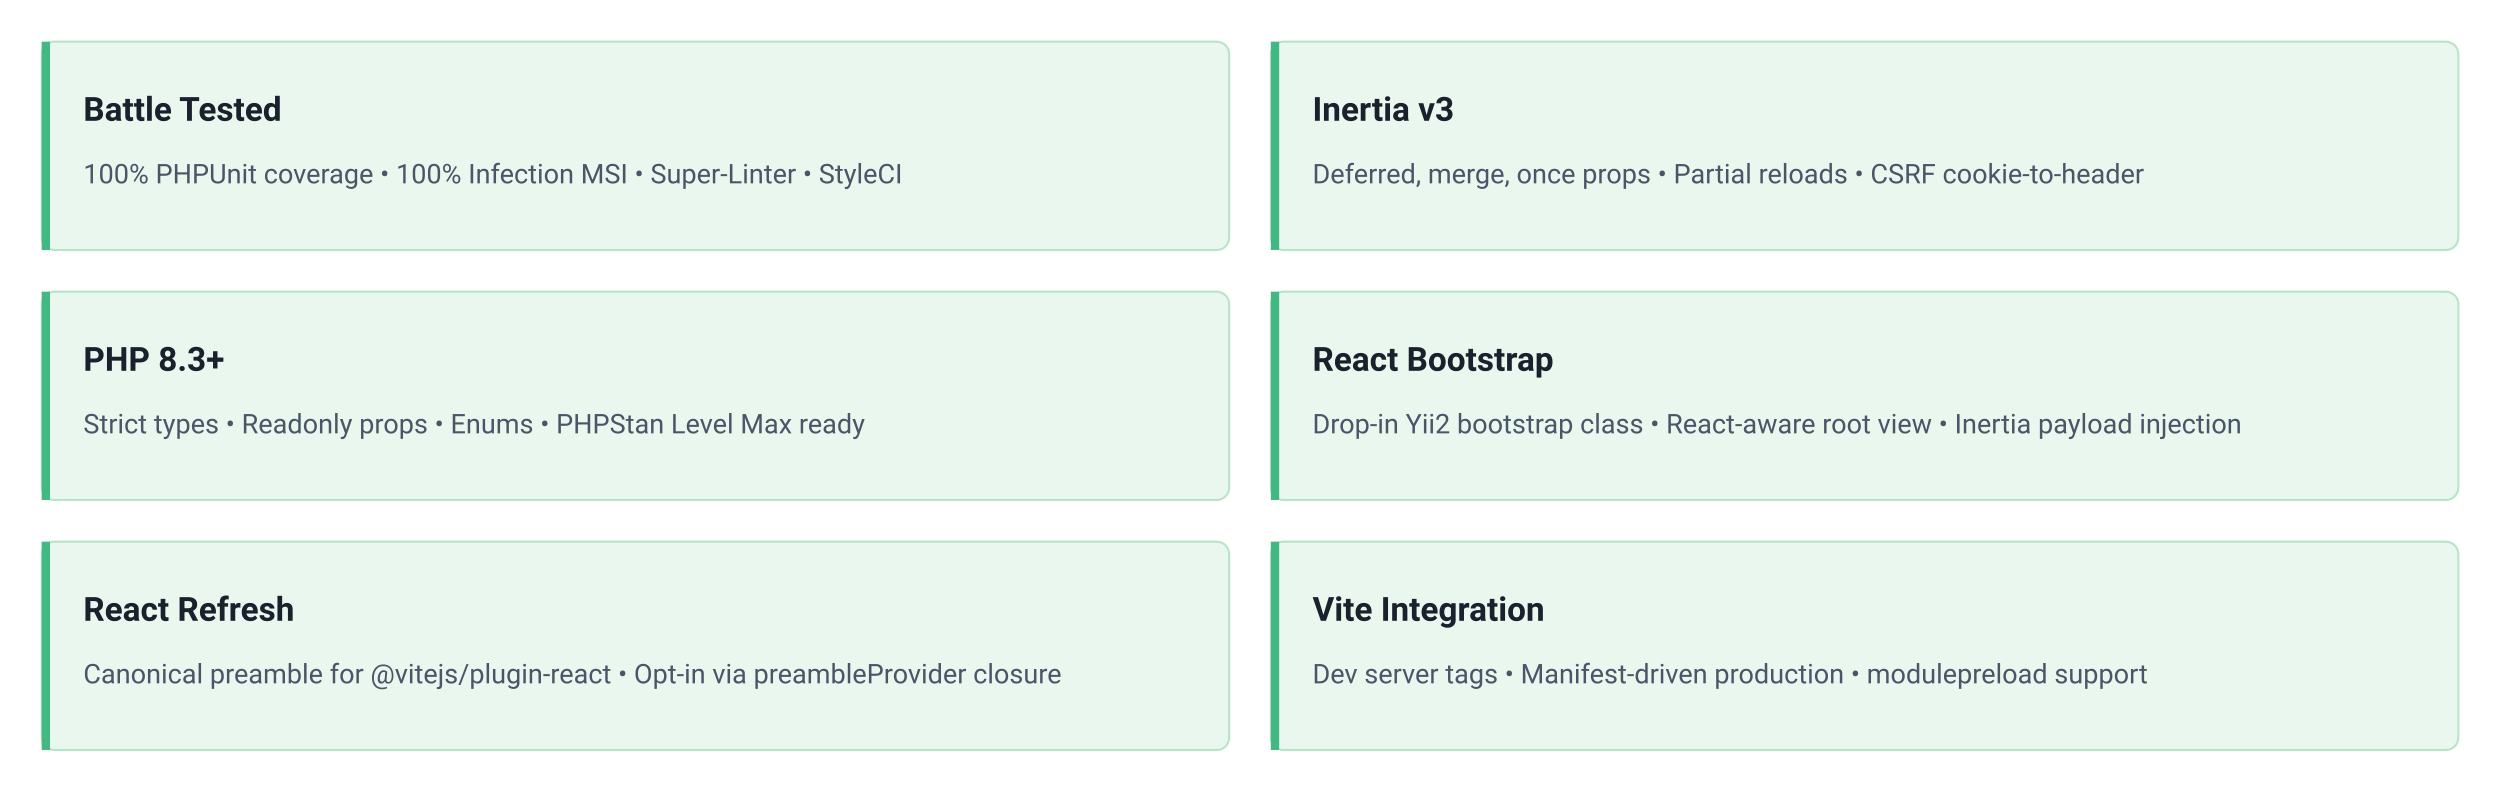
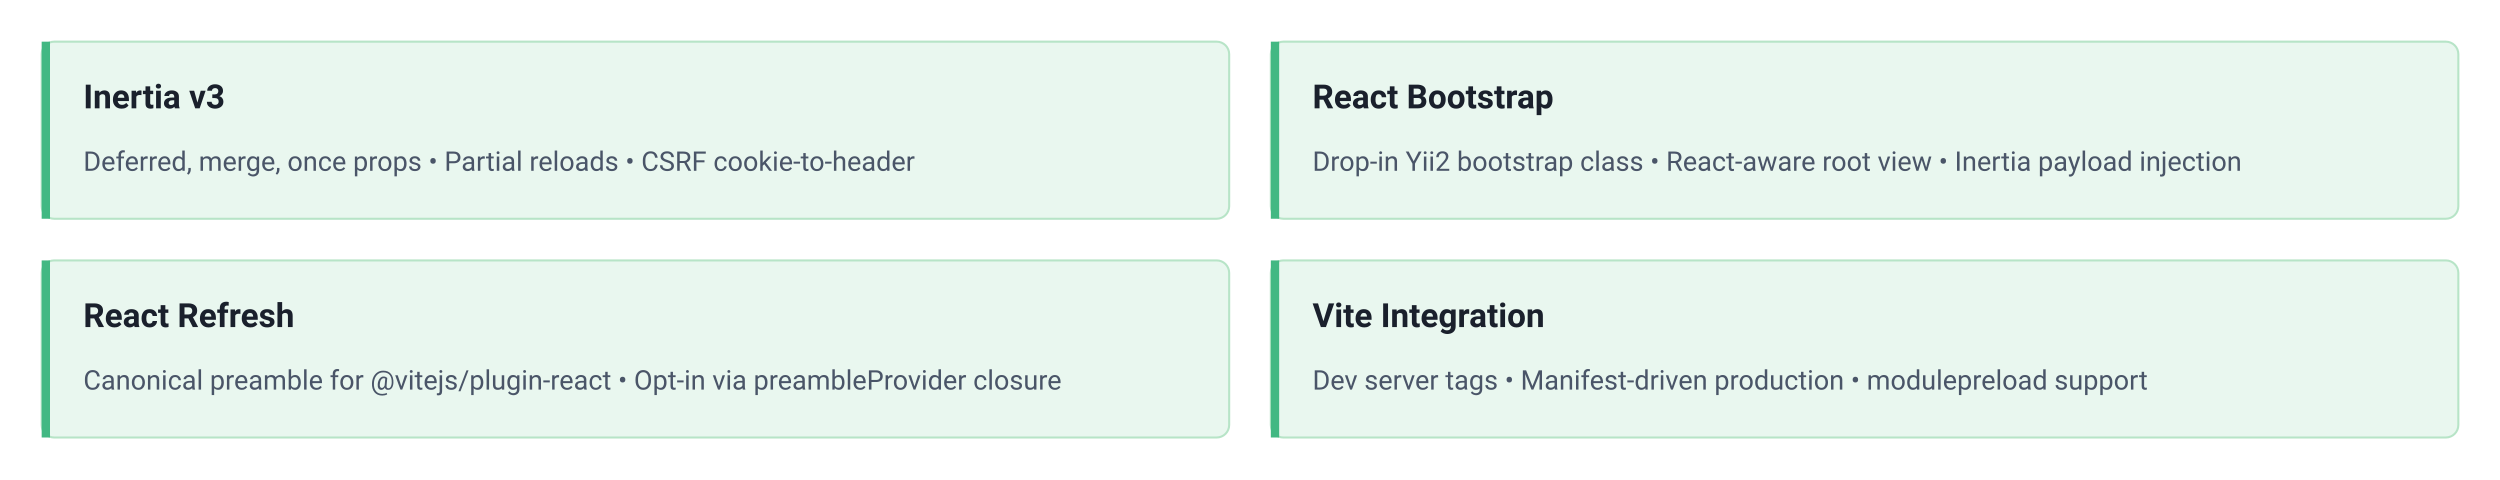
- <svg xmlns="http://www.w3.org/2000/svg" viewBox="0 0 1200 380" width="100%" height="380">
+ <svg xmlns="http://www.w3.org/2000/svg" viewBox="0 0 1200 230" width="100%" height="230">
  <style>
        text { font-family: -apple-system, BlinkMacSystemFont, "Segoe UI", Roboto, Helvetica, Arial, sans-serif; }
        .box-bg { fill: #e9f7ef; stroke: #b7e4c7; stroke-width: 1; }
        .title { font-weight: 700; font-size: 16px; fill: #1a202c; }
        .content { font-size: 13px; fill: #4a5568; }
    </style>
  <g>
-     <rect class="box-bg" x="20" y="20" width="570" height="100" rx="6" />
-     <rect x="20" y="20" width="4" height="100" fill="#42b883" />
-     <text class="title" x="40" y="58">Battle Tested</text>
-     <text class="content" x="40" y="88">100% PHPUnit coverage • 100% Infection MSI • Super-Linter • StyleCI</text>
+     <rect class="box-bg" x="20" y="20" width="570" height="85" rx="6" />
+     <rect x="20" y="20" width="4" height="85" fill="#42b883" />
+     <text class="title" x="40" y="52">Inertia v3</text>
+     <text class="content" x="40" y="82">Deferred, merge, once props • Partial reloads • CSRF cookie-to-header</text>
  </g>
  <g>
-     <rect class="box-bg" x="610" y="20" width="570" height="100" rx="6" />
-     <rect x="610" y="20" width="4" height="100" fill="#42b883" />
-     <text class="title" x="630" y="58">Inertia v3</text>
-     <text class="content" x="630" y="88">Deferred, merge, once props • Partial reloads • CSRF cookie-to-header</text>
+     <rect class="box-bg" x="610" y="20" width="570" height="85" rx="6" />
+     <rect x="610" y="20" width="4" height="85" fill="#42b883" />
+     <text class="title" x="630" y="52">React Bootstrap</text>
+     <text class="content" x="630" y="82">Drop-in Yii2 bootstrap class • React-aware root view • Inertia payload injection</text>
  </g>
  <g>
-     <rect class="box-bg" x="20" y="140" width="570" height="100" rx="6" />
-     <rect x="20" y="140" width="4" height="100" fill="#42b883" />
-     <text class="title" x="40" y="178">PHP 8.3+</text>
-     <text class="content" x="40" y="208">Strict types • Readonly props • Enums • PHPStan Level Max ready</text>
+     <rect class="box-bg" x="20" y="125" width="570" height="85" rx="6" />
+     <rect x="20" y="125" width="4" height="85" fill="#42b883" />
+     <text class="title" x="40" y="157">React Refresh</text>
+     <text class="content" x="40" y="187">Canonical preamble for @vitejs/plugin-react • Opt-in via preambleProvider closure</text>
  </g>
  <g>
-     <rect class="box-bg" x="610" y="140" width="570" height="100" rx="6" />
-     <rect x="610" y="140" width="4" height="100" fill="#42b883" />
-     <text class="title" x="630" y="178">React Bootstrap</text>
-     <text class="content" x="630" y="208">Drop-in Yii2 bootstrap class • React-aware root view • Inertia payload injection</text>
-   </g>
-   <g>
-     <rect class="box-bg" x="20" y="260" width="570" height="100" rx="6" />
-     <rect x="20" y="260" width="4" height="100" fill="#42b883" />
-     <text class="title" x="40" y="298">React Refresh</text>
-     <text class="content" x="40" y="328">Canonical preamble for @vitejs/plugin-react • Opt-in via preambleProvider closure</text>
-   </g>
-   <g>
-     <rect class="box-bg" x="610" y="260" width="570" height="100" rx="6" />
-     <rect x="610" y="260" width="4" height="100" fill="#42b883" />
-     <text class="title" x="630" y="298">Vite Integration</text>
-     <text class="content" x="630" y="328">Dev server tags • Manifest-driven production • modulepreload support</text>
+     <rect class="box-bg" x="610" y="125" width="570" height="85" rx="6" />
+     <rect x="610" y="125" width="4" height="85" fill="#42b883" />
+     <text class="title" x="630" y="157">Vite Integration</text>
+     <text class="content" x="630" y="187">Dev server tags • Manifest-driven production • modulepreload support</text>
  </g>
</svg>
